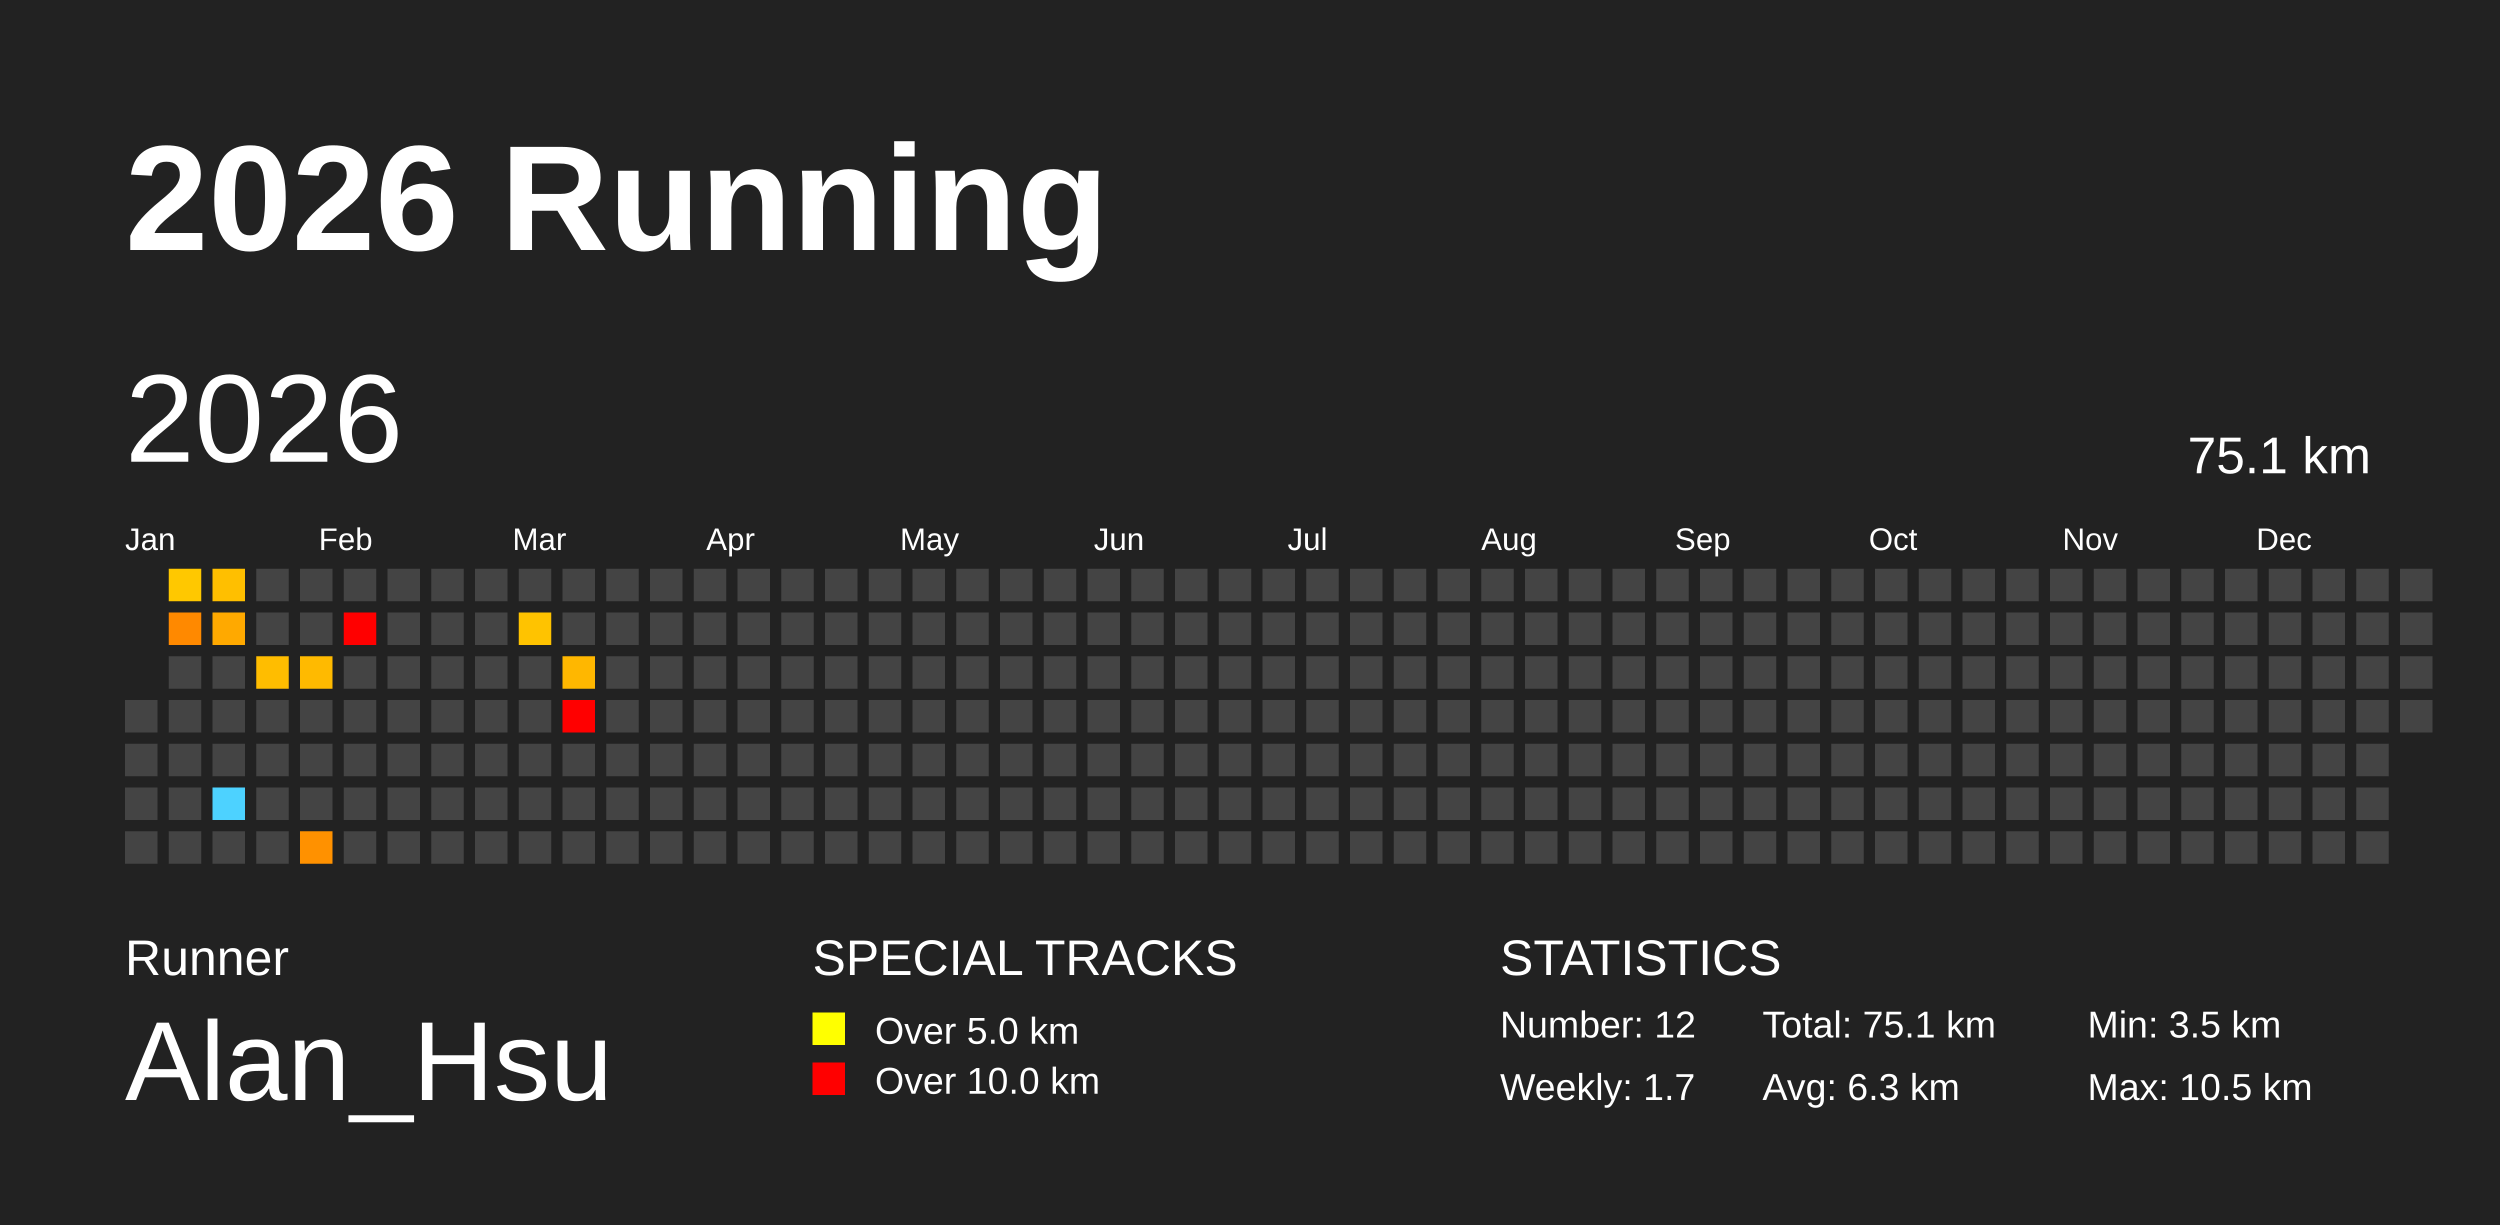
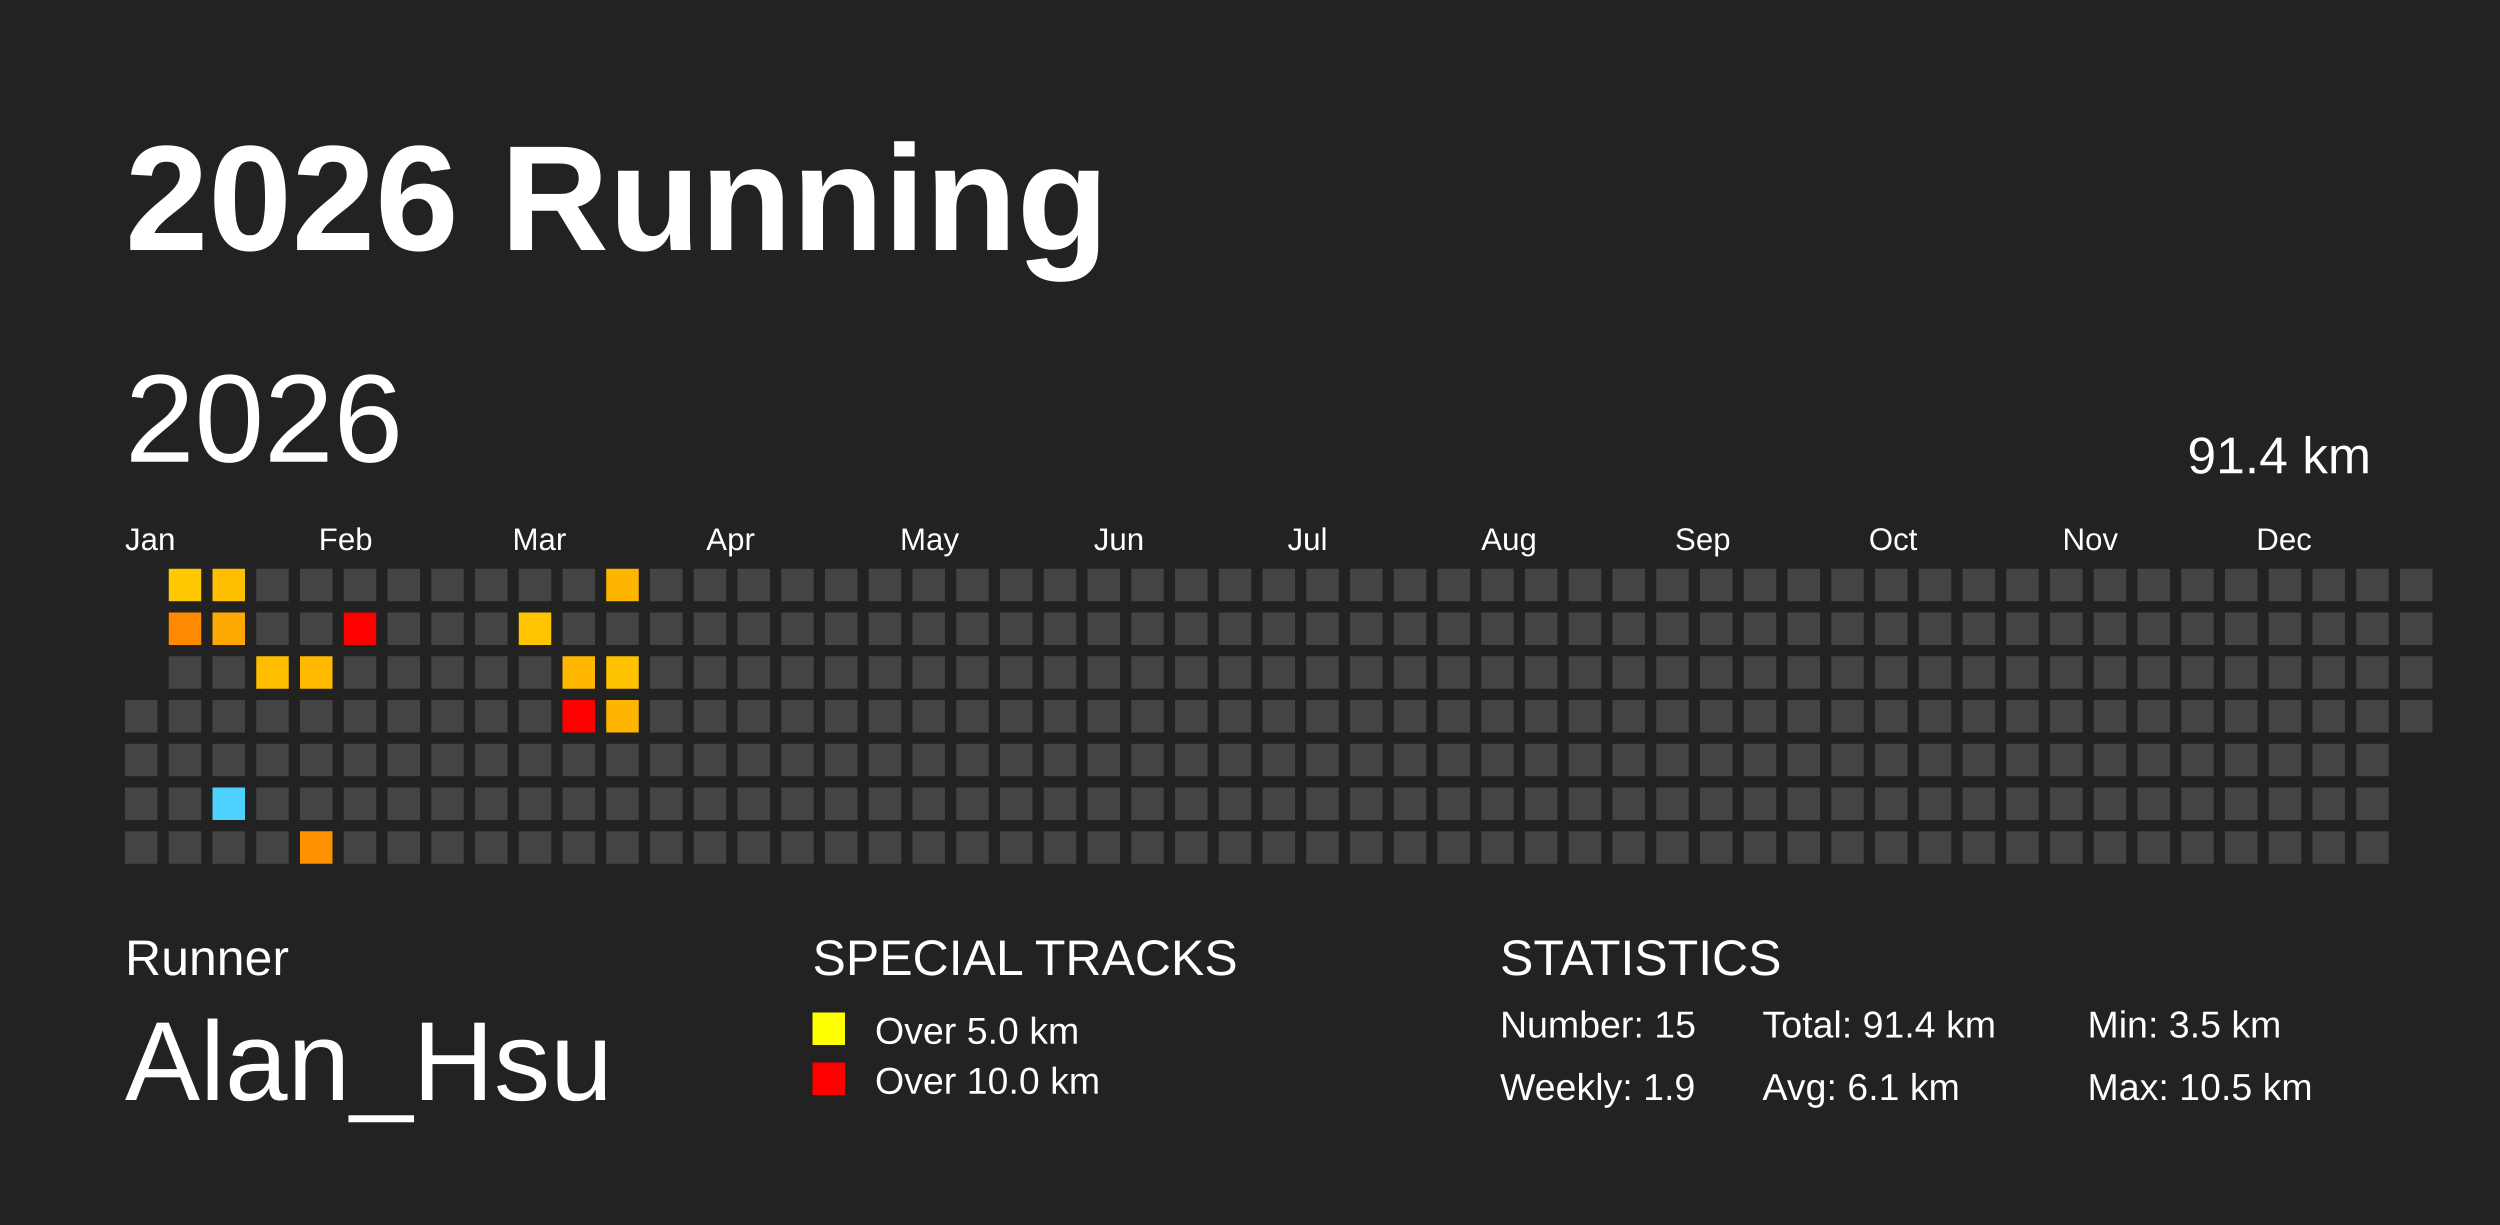
<svg xmlns="http://www.w3.org/2000/svg" baseProfile="full" height="98mm" version="1.1" viewBox="0,0,200,98" width="200mm">
  <defs />
  <rect fill="#222222" height="98" width="200" x="0" y="0" />
  <text fill="#FFFFFF" style="font-size:12px; font-family:Arial; font-weight:bold;" x="10" y="20">2026 Running</text>
  <text fill="#FFFFFF" style="font-size:4px; font-family:Arial" x="10" y="78">Runner</text>
  <text fill="#FFFFFF" style="font-size:9px; font-family:Arial" x="10" y="88">Alan_Hsu</text>
  <text fill="#FFFFFF" style="font-size:4px; font-family:Arial" x="65" y="78">SPECIAL TRACKS</text>
  <rect fill="yellow" height="2.6" width="2.6" x="65" y="81" />
  <text fill="#FFFFFF" style="font-size:3px; font-family:Arial" x="70" y="83.5">Over 5.0 km</text>
  <rect fill="red" height="2.6" width="2.6" x="65" y="85" />
  <text fill="#FFFFFF" style="font-size:3px; font-family:Arial" x="70" y="87.5">Over 10.0 km</text>
  <text fill="#FFFFFF" style="font-size:4px; font-family:Arial" x="120" y="78">STATISTICS</text>
-   <text fill="#FFFFFF" style="font-size:3px; font-family:Arial" x="120" y="83">Number: 12</text>
-   <text fill="#FFFFFF" style="font-size:3px; font-family:Arial" x="120" y="88">Weekly: 1.7</text>
-   <text fill="#FFFFFF" style="font-size:3px; font-family:Arial" x="141" y="83">Total: 75.1 km</text>
-   <text fill="#FFFFFF" style="font-size:3px; font-family:Arial" x="141" y="88">Avg: 6.3 km</text>
+   <text fill="#FFFFFF" style="font-size:3px; font-family:Arial" x="120" y="83">Number: 15</text>
+   <text fill="#FFFFFF" style="font-size:3px; font-family:Arial" x="120" y="88">Weekly: 1.9</text>
+   <text fill="#FFFFFF" style="font-size:3px; font-family:Arial" x="141" y="83">Total: 91.4 km</text>
+   <text fill="#FFFFFF" style="font-size:3px; font-family:Arial" x="141" y="88">Avg: 6.1 km</text>
  <text fill="#FFFFFF" style="font-size:3px; font-family:Arial" x="167" y="83">Min: 3.5 km</text>
  <text fill="#FFFFFF" style="font-size:3px; font-family:Arial" x="167" y="88">Max: 10.5 km</text>
  <text dominant-baseline="hanging" fill="#FFFFFF" style="font-size:10.0px; font-family:Arial;" x="10" y="30">2026</text>
-   <text dominant-baseline="hanging" fill="#FFFFFF" style="font-size:4.125px; font-family:Arial;" x="175" y="35">75.1 km</text>
+   <text dominant-baseline="hanging" fill="#FFFFFF" style="font-size:4.125px; font-family:Arial;" x="175" y="35">91.4 km</text>
  <text fill="#FFFFFF" style="font-size:2.5px; font-family:Arial" x="10.0" y="44">Jan</text>
  <text fill="#FFFFFF" style="font-size:2.5px; font-family:Arial" x="25.5" y="44">Feb</text>
  <text fill="#FFFFFF" style="font-size:2.5px; font-family:Arial" x="41.0" y="44">Mar</text>
  <text fill="#FFFFFF" style="font-size:2.5px; font-family:Arial" x="56.5" y="44">Apr</text>
  <text fill="#FFFFFF" style="font-size:2.5px; font-family:Arial" x="72.0" y="44">May</text>
  <text fill="#FFFFFF" style="font-size:2.5px; font-family:Arial" x="87.5" y="44">Jun</text>
  <text fill="#FFFFFF" style="font-size:2.5px; font-family:Arial" x="103.0" y="44">Jul</text>
  <text fill="#FFFFFF" style="font-size:2.5px; font-family:Arial" x="118.5" y="44">Aug</text>
  <text fill="#FFFFFF" style="font-size:2.5px; font-family:Arial" x="134.0" y="44">Sep</text>
  <text fill="#FFFFFF" style="font-size:2.5px; font-family:Arial" x="149.5" y="44">Oct</text>
  <text fill="#FFFFFF" style="font-size:2.5px; font-family:Arial" x="165.0" y="44">Nov</text>
  <text fill="#FFFFFF" style="font-size:2.5px; font-family:Arial" x="180.5" y="44">Dec</text>
  <rect fill="#444444" height="2.6" width="2.6" x="10.0" y="56.0" />
  <rect fill="#444444" height="2.6" width="2.6" x="10.0" y="59.5" />
  <rect fill="#444444" height="2.6" width="2.6" x="10.0" y="63.0" />
  <rect fill="#444444" height="2.6" width="2.6" x="10.0" y="66.5" />
  <rect fill="#ffc800" height="2.6" width="2.6" x="13.5" y="45.5" />
  <rect fill="#ff8900" height="2.6" width="2.6" x="13.5" y="49.0" />
  <rect fill="#444444" height="2.6" width="2.6" x="13.5" y="52.5" />
  <rect fill="#444444" height="2.6" width="2.6" x="13.5" y="56.0" />
  <rect fill="#444444" height="2.6" width="2.6" x="13.5" y="59.5" />
  <rect fill="#444444" height="2.6" width="2.6" x="13.5" y="63.0" />
  <rect fill="#444444" height="2.6" width="2.6" x="13.5" y="66.5" />
  <rect fill="#ffbf00" height="2.6" width="2.6" x="17.0" y="45.5" />
  <rect fill="#ffa900" height="2.6" width="2.6" x="17.0" y="49.0" />
  <rect fill="#444444" height="2.6" width="2.6" x="17.0" y="52.5" />
  <rect fill="#444444" height="2.6" width="2.6" x="17.0" y="56.0" />
  <rect fill="#444444" height="2.6" width="2.6" x="17.0" y="59.5" />
  <rect fill="#4dd2ff" height="2.6" width="2.6" x="17.0" y="63.0" />
  <rect fill="#444444" height="2.6" width="2.6" x="17.0" y="66.5" />
  <rect fill="#444444" height="2.6" width="2.6" x="20.5" y="45.5" />
  <rect fill="#444444" height="2.6" width="2.6" x="20.5" y="49.0" />
  <rect fill="#ffbd00" height="2.6" width="2.6" x="20.5" y="52.5" />
  <rect fill="#444444" height="2.6" width="2.6" x="20.5" y="56.0" />
  <rect fill="#444444" height="2.6" width="2.6" x="20.5" y="59.5" />
  <rect fill="#444444" height="2.6" width="2.6" x="20.5" y="63.0" />
  <rect fill="#444444" height="2.6" width="2.6" x="20.5" y="66.5" />
  <rect fill="#444444" height="2.6" width="2.6" x="24.0" y="45.5" />
  <rect fill="#444444" height="2.6" width="2.6" x="24.0" y="49.0" />
  <rect fill="#ffba00" height="2.6" width="2.6" x="24.0" y="52.5" />
  <rect fill="#444444" height="2.6" width="2.6" x="24.0" y="56.0" />
  <rect fill="#444444" height="2.6" width="2.6" x="24.0" y="59.5" />
  <rect fill="#444444" height="2.6" width="2.6" x="24.0" y="63.0" />
  <rect fill="#ff9100" height="2.6" width="2.6" x="24.0" y="66.5" />
  <rect fill="#444444" height="2.6" width="2.6" x="27.5" y="45.5" />
  <rect fill="red" height="2.6" width="2.6" x="27.5" y="49.0" />
  <rect fill="#444444" height="2.6" width="2.6" x="27.5" y="52.5" />
  <rect fill="#444444" height="2.6" width="2.6" x="27.5" y="56.0" />
  <rect fill="#444444" height="2.6" width="2.6" x="27.5" y="59.5" />
  <rect fill="#444444" height="2.6" width="2.6" x="27.5" y="63.0" />
  <rect fill="#444444" height="2.6" width="2.6" x="27.5" y="66.5" />
  <rect fill="#444444" height="2.6" width="2.6" x="31.0" y="45.5" />
  <rect fill="#444444" height="2.6" width="2.6" x="31.0" y="49.0" />
  <rect fill="#444444" height="2.6" width="2.6" x="31.0" y="52.5" />
  <rect fill="#444444" height="2.6" width="2.6" x="31.0" y="56.0" />
  <rect fill="#444444" height="2.6" width="2.6" x="31.0" y="59.5" />
  <rect fill="#444444" height="2.6" width="2.6" x="31.0" y="63.0" />
  <rect fill="#444444" height="2.6" width="2.6" x="31.0" y="66.5" />
  <rect fill="#444444" height="2.6" width="2.6" x="34.5" y="45.5" />
  <rect fill="#444444" height="2.6" width="2.6" x="34.5" y="49.0" />
  <rect fill="#444444" height="2.6" width="2.6" x="34.5" y="52.5" />
  <rect fill="#444444" height="2.6" width="2.6" x="34.5" y="56.0" />
  <rect fill="#444444" height="2.6" width="2.6" x="34.5" y="59.5" />
  <rect fill="#444444" height="2.6" width="2.6" x="34.5" y="63.0" />
  <rect fill="#444444" height="2.6" width="2.6" x="34.5" y="66.5" />
  <rect fill="#444444" height="2.6" width="2.6" x="38.0" y="45.5" />
  <rect fill="#444444" height="2.6" width="2.6" x="38.0" y="49.0" />
  <rect fill="#444444" height="2.6" width="2.6" x="38.0" y="52.5" />
  <rect fill="#444444" height="2.6" width="2.6" x="38.0" y="56.0" />
  <rect fill="#444444" height="2.6" width="2.6" x="38.0" y="59.5" />
  <rect fill="#444444" height="2.6" width="2.6" x="38.0" y="63.0" />
  <rect fill="#444444" height="2.6" width="2.6" x="38.0" y="66.5" />
  <rect fill="#444444" height="2.6" width="2.6" x="41.5" y="45.5" />
  <rect fill="#ffc300" height="2.6" width="2.6" x="41.5" y="49.0" />
  <rect fill="#444444" height="2.6" width="2.6" x="41.5" y="52.5" />
  <rect fill="#444444" height="2.6" width="2.6" x="41.5" y="56.0" />
  <rect fill="#444444" height="2.6" width="2.6" x="41.5" y="59.5" />
  <rect fill="#444444" height="2.6" width="2.6" x="41.5" y="63.0" />
  <rect fill="#444444" height="2.6" width="2.6" x="41.5" y="66.5" />
  <rect fill="#444444" height="2.6" width="2.6" x="45.0" y="45.5" />
  <rect fill="#444444" height="2.6" width="2.6" x="45.0" y="49.0" />
  <rect fill="#ffb700" height="2.6" width="2.6" x="45.0" y="52.5" />
  <rect fill="red" height="2.6" width="2.6" x="45.0" y="56.0" />
  <rect fill="#444444" height="2.6" width="2.6" x="45.0" y="59.5" />
  <rect fill="#444444" height="2.6" width="2.6" x="45.0" y="63.0" />
  <rect fill="#444444" height="2.6" width="2.6" x="45.0" y="66.5" />
-   <rect fill="#444444" height="2.6" width="2.6" x="48.5" y="45.5" />
+   <rect fill="#ffb400" height="2.6" width="2.6" x="48.5" y="45.5" />
  <rect fill="#444444" height="2.6" width="2.6" x="48.5" y="49.0" />
-   <rect fill="#444444" height="2.6" width="2.6" x="48.5" y="52.5" />
-   <rect fill="#444444" height="2.6" width="2.6" x="48.5" y="56.0" />
+   <rect fill="#ffc200" height="2.6" width="2.6" x="48.5" y="52.5" />
+   <rect fill="#ffb400" height="2.6" width="2.6" x="48.5" y="56.0" />
  <rect fill="#444444" height="2.6" width="2.6" x="48.5" y="59.5" />
  <rect fill="#444444" height="2.6" width="2.6" x="48.5" y="63.0" />
  <rect fill="#444444" height="2.6" width="2.6" x="48.5" y="66.5" />
  <rect fill="#444444" height="2.6" width="2.6" x="52.0" y="45.5" />
  <rect fill="#444444" height="2.6" width="2.6" x="52.0" y="49.0" />
  <rect fill="#444444" height="2.6" width="2.6" x="52.0" y="52.5" />
  <rect fill="#444444" height="2.6" width="2.6" x="52.0" y="56.0" />
  <rect fill="#444444" height="2.6" width="2.6" x="52.0" y="59.5" />
  <rect fill="#444444" height="2.6" width="2.6" x="52.0" y="63.0" />
  <rect fill="#444444" height="2.6" width="2.6" x="52.0" y="66.5" />
  <rect fill="#444444" height="2.6" width="2.6" x="55.5" y="45.5" />
  <rect fill="#444444" height="2.6" width="2.6" x="55.5" y="49.0" />
  <rect fill="#444444" height="2.6" width="2.6" x="55.5" y="52.5" />
  <rect fill="#444444" height="2.6" width="2.6" x="55.5" y="56.0" />
  <rect fill="#444444" height="2.6" width="2.6" x="55.5" y="59.5" />
  <rect fill="#444444" height="2.6" width="2.6" x="55.5" y="63.0" />
  <rect fill="#444444" height="2.6" width="2.6" x="55.5" y="66.5" />
  <rect fill="#444444" height="2.6" width="2.6" x="59.0" y="45.5" />
  <rect fill="#444444" height="2.6" width="2.6" x="59.0" y="49.0" />
  <rect fill="#444444" height="2.6" width="2.6" x="59.0" y="52.5" />
  <rect fill="#444444" height="2.6" width="2.6" x="59.0" y="56.0" />
  <rect fill="#444444" height="2.6" width="2.6" x="59.0" y="59.5" />
  <rect fill="#444444" height="2.6" width="2.6" x="59.0" y="63.0" />
  <rect fill="#444444" height="2.6" width="2.6" x="59.0" y="66.5" />
  <rect fill="#444444" height="2.6" width="2.6" x="62.5" y="45.5" />
  <rect fill="#444444" height="2.6" width="2.6" x="62.5" y="49.0" />
  <rect fill="#444444" height="2.6" width="2.6" x="62.5" y="52.5" />
  <rect fill="#444444" height="2.6" width="2.6" x="62.5" y="56.0" />
  <rect fill="#444444" height="2.6" width="2.6" x="62.5" y="59.5" />
  <rect fill="#444444" height="2.6" width="2.6" x="62.5" y="63.0" />
  <rect fill="#444444" height="2.6" width="2.6" x="62.5" y="66.5" />
  <rect fill="#444444" height="2.6" width="2.6" x="66.0" y="45.5" />
  <rect fill="#444444" height="2.6" width="2.6" x="66.0" y="49.0" />
  <rect fill="#444444" height="2.6" width="2.6" x="66.0" y="52.5" />
  <rect fill="#444444" height="2.6" width="2.6" x="66.0" y="56.0" />
  <rect fill="#444444" height="2.6" width="2.6" x="66.0" y="59.5" />
  <rect fill="#444444" height="2.6" width="2.6" x="66.0" y="63.0" />
  <rect fill="#444444" height="2.6" width="2.6" x="66.0" y="66.5" />
  <rect fill="#444444" height="2.6" width="2.6" x="69.5" y="45.5" />
  <rect fill="#444444" height="2.6" width="2.6" x="69.5" y="49.0" />
  <rect fill="#444444" height="2.6" width="2.6" x="69.5" y="52.5" />
  <rect fill="#444444" height="2.6" width="2.6" x="69.5" y="56.0" />
  <rect fill="#444444" height="2.6" width="2.6" x="69.5" y="59.5" />
  <rect fill="#444444" height="2.6" width="2.6" x="69.5" y="63.0" />
  <rect fill="#444444" height="2.6" width="2.6" x="69.5" y="66.5" />
  <rect fill="#444444" height="2.6" width="2.6" x="73.0" y="45.5" />
  <rect fill="#444444" height="2.6" width="2.6" x="73.0" y="49.0" />
  <rect fill="#444444" height="2.6" width="2.6" x="73.0" y="52.5" />
  <rect fill="#444444" height="2.6" width="2.6" x="73.0" y="56.0" />
  <rect fill="#444444" height="2.6" width="2.6" x="73.0" y="59.5" />
  <rect fill="#444444" height="2.6" width="2.6" x="73.0" y="63.0" />
  <rect fill="#444444" height="2.6" width="2.6" x="73.0" y="66.5" />
  <rect fill="#444444" height="2.6" width="2.6" x="76.5" y="45.5" />
  <rect fill="#444444" height="2.6" width="2.6" x="76.5" y="49.0" />
  <rect fill="#444444" height="2.6" width="2.6" x="76.5" y="52.5" />
  <rect fill="#444444" height="2.6" width="2.6" x="76.5" y="56.0" />
  <rect fill="#444444" height="2.6" width="2.6" x="76.5" y="59.5" />
  <rect fill="#444444" height="2.6" width="2.6" x="76.5" y="63.0" />
  <rect fill="#444444" height="2.6" width="2.6" x="76.5" y="66.5" />
  <rect fill="#444444" height="2.6" width="2.6" x="80.0" y="45.5" />
  <rect fill="#444444" height="2.6" width="2.6" x="80.0" y="49.0" />
  <rect fill="#444444" height="2.6" width="2.6" x="80.0" y="52.5" />
  <rect fill="#444444" height="2.6" width="2.6" x="80.0" y="56.0" />
  <rect fill="#444444" height="2.6" width="2.6" x="80.0" y="59.5" />
  <rect fill="#444444" height="2.6" width="2.6" x="80.0" y="63.0" />
  <rect fill="#444444" height="2.6" width="2.6" x="80.0" y="66.5" />
  <rect fill="#444444" height="2.6" width="2.6" x="83.5" y="45.5" />
  <rect fill="#444444" height="2.6" width="2.6" x="83.5" y="49.0" />
  <rect fill="#444444" height="2.6" width="2.6" x="83.5" y="52.5" />
  <rect fill="#444444" height="2.6" width="2.6" x="83.5" y="56.0" />
  <rect fill="#444444" height="2.6" width="2.6" x="83.5" y="59.5" />
  <rect fill="#444444" height="2.6" width="2.6" x="83.5" y="63.0" />
  <rect fill="#444444" height="2.6" width="2.6" x="83.5" y="66.5" />
  <rect fill="#444444" height="2.6" width="2.6" x="87.0" y="45.5" />
  <rect fill="#444444" height="2.6" width="2.6" x="87.0" y="49.0" />
  <rect fill="#444444" height="2.6" width="2.6" x="87.0" y="52.5" />
  <rect fill="#444444" height="2.6" width="2.6" x="87.0" y="56.0" />
  <rect fill="#444444" height="2.6" width="2.6" x="87.0" y="59.5" />
  <rect fill="#444444" height="2.6" width="2.6" x="87.0" y="63.0" />
  <rect fill="#444444" height="2.6" width="2.6" x="87.0" y="66.5" />
  <rect fill="#444444" height="2.6" width="2.6" x="90.5" y="45.5" />
  <rect fill="#444444" height="2.6" width="2.6" x="90.5" y="49.0" />
  <rect fill="#444444" height="2.6" width="2.6" x="90.5" y="52.5" />
  <rect fill="#444444" height="2.6" width="2.6" x="90.5" y="56.0" />
  <rect fill="#444444" height="2.6" width="2.6" x="90.5" y="59.5" />
  <rect fill="#444444" height="2.6" width="2.6" x="90.5" y="63.0" />
  <rect fill="#444444" height="2.6" width="2.6" x="90.5" y="66.5" />
  <rect fill="#444444" height="2.6" width="2.6" x="94.0" y="45.5" />
  <rect fill="#444444" height="2.6" width="2.6" x="94.0" y="49.0" />
  <rect fill="#444444" height="2.6" width="2.6" x="94.0" y="52.5" />
  <rect fill="#444444" height="2.6" width="2.6" x="94.0" y="56.0" />
  <rect fill="#444444" height="2.6" width="2.6" x="94.0" y="59.5" />
  <rect fill="#444444" height="2.6" width="2.6" x="94.0" y="63.0" />
  <rect fill="#444444" height="2.6" width="2.6" x="94.0" y="66.5" />
  <rect fill="#444444" height="2.6" width="2.6" x="97.5" y="45.5" />
  <rect fill="#444444" height="2.6" width="2.6" x="97.5" y="49.0" />
  <rect fill="#444444" height="2.6" width="2.6" x="97.5" y="52.5" />
  <rect fill="#444444" height="2.6" width="2.6" x="97.5" y="56.0" />
  <rect fill="#444444" height="2.6" width="2.6" x="97.5" y="59.5" />
  <rect fill="#444444" height="2.6" width="2.6" x="97.5" y="63.0" />
  <rect fill="#444444" height="2.6" width="2.6" x="97.5" y="66.5" />
  <rect fill="#444444" height="2.6" width="2.6" x="101.0" y="45.5" />
  <rect fill="#444444" height="2.6" width="2.6" x="101.0" y="49.0" />
  <rect fill="#444444" height="2.6" width="2.6" x="101.0" y="52.5" />
  <rect fill="#444444" height="2.6" width="2.6" x="101.0" y="56.0" />
  <rect fill="#444444" height="2.6" width="2.6" x="101.0" y="59.5" />
  <rect fill="#444444" height="2.6" width="2.6" x="101.0" y="63.0" />
  <rect fill="#444444" height="2.6" width="2.6" x="101.0" y="66.5" />
  <rect fill="#444444" height="2.6" width="2.6" x="104.5" y="45.5" />
  <rect fill="#444444" height="2.6" width="2.6" x="104.5" y="49.0" />
  <rect fill="#444444" height="2.6" width="2.6" x="104.5" y="52.5" />
  <rect fill="#444444" height="2.6" width="2.6" x="104.5" y="56.0" />
  <rect fill="#444444" height="2.6" width="2.6" x="104.5" y="59.5" />
  <rect fill="#444444" height="2.6" width="2.6" x="104.5" y="63.0" />
  <rect fill="#444444" height="2.6" width="2.6" x="104.5" y="66.5" />
  <rect fill="#444444" height="2.6" width="2.6" x="108.0" y="45.5" />
  <rect fill="#444444" height="2.6" width="2.6" x="108.0" y="49.0" />
  <rect fill="#444444" height="2.6" width="2.6" x="108.0" y="52.5" />
  <rect fill="#444444" height="2.6" width="2.6" x="108.0" y="56.0" />
  <rect fill="#444444" height="2.6" width="2.6" x="108.0" y="59.5" />
  <rect fill="#444444" height="2.6" width="2.6" x="108.0" y="63.0" />
  <rect fill="#444444" height="2.6" width="2.6" x="108.0" y="66.5" />
  <rect fill="#444444" height="2.6" width="2.6" x="111.5" y="45.5" />
  <rect fill="#444444" height="2.6" width="2.6" x="111.5" y="49.0" />
  <rect fill="#444444" height="2.6" width="2.6" x="111.5" y="52.5" />
  <rect fill="#444444" height="2.6" width="2.6" x="111.5" y="56.0" />
  <rect fill="#444444" height="2.6" width="2.6" x="111.5" y="59.5" />
  <rect fill="#444444" height="2.6" width="2.6" x="111.5" y="63.0" />
  <rect fill="#444444" height="2.6" width="2.6" x="111.5" y="66.5" />
  <rect fill="#444444" height="2.6" width="2.6" x="115.0" y="45.5" />
  <rect fill="#444444" height="2.6" width="2.6" x="115.0" y="49.0" />
  <rect fill="#444444" height="2.6" width="2.6" x="115.0" y="52.5" />
  <rect fill="#444444" height="2.6" width="2.6" x="115.0" y="56.0" />
  <rect fill="#444444" height="2.6" width="2.6" x="115.0" y="59.5" />
  <rect fill="#444444" height="2.6" width="2.6" x="115.0" y="63.0" />
  <rect fill="#444444" height="2.6" width="2.6" x="115.0" y="66.5" />
  <rect fill="#444444" height="2.6" width="2.6" x="118.5" y="45.5" />
  <rect fill="#444444" height="2.6" width="2.6" x="118.5" y="49.0" />
  <rect fill="#444444" height="2.6" width="2.6" x="118.5" y="52.5" />
  <rect fill="#444444" height="2.6" width="2.6" x="118.5" y="56.0" />
  <rect fill="#444444" height="2.6" width="2.6" x="118.5" y="59.5" />
  <rect fill="#444444" height="2.6" width="2.6" x="118.5" y="63.0" />
  <rect fill="#444444" height="2.6" width="2.6" x="118.5" y="66.5" />
  <rect fill="#444444" height="2.6" width="2.6" x="122.0" y="45.5" />
  <rect fill="#444444" height="2.6" width="2.6" x="122.0" y="49.0" />
  <rect fill="#444444" height="2.6" width="2.6" x="122.0" y="52.5" />
  <rect fill="#444444" height="2.6" width="2.6" x="122.0" y="56.0" />
  <rect fill="#444444" height="2.6" width="2.6" x="122.0" y="59.5" />
  <rect fill="#444444" height="2.6" width="2.6" x="122.0" y="63.0" />
  <rect fill="#444444" height="2.6" width="2.6" x="122.0" y="66.5" />
  <rect fill="#444444" height="2.6" width="2.6" x="125.5" y="45.5" />
  <rect fill="#444444" height="2.6" width="2.6" x="125.5" y="49.0" />
  <rect fill="#444444" height="2.6" width="2.6" x="125.5" y="52.5" />
  <rect fill="#444444" height="2.6" width="2.6" x="125.5" y="56.0" />
  <rect fill="#444444" height="2.6" width="2.6" x="125.5" y="59.5" />
  <rect fill="#444444" height="2.6" width="2.6" x="125.5" y="63.0" />
  <rect fill="#444444" height="2.6" width="2.6" x="125.5" y="66.5" />
  <rect fill="#444444" height="2.6" width="2.6" x="129.0" y="45.5" />
  <rect fill="#444444" height="2.6" width="2.6" x="129.0" y="49.0" />
  <rect fill="#444444" height="2.6" width="2.6" x="129.0" y="52.5" />
  <rect fill="#444444" height="2.6" width="2.6" x="129.0" y="56.0" />
  <rect fill="#444444" height="2.6" width="2.6" x="129.0" y="59.5" />
  <rect fill="#444444" height="2.6" width="2.6" x="129.0" y="63.0" />
  <rect fill="#444444" height="2.6" width="2.6" x="129.0" y="66.5" />
  <rect fill="#444444" height="2.6" width="2.6" x="132.5" y="45.5" />
  <rect fill="#444444" height="2.6" width="2.6" x="132.5" y="49.0" />
  <rect fill="#444444" height="2.6" width="2.6" x="132.5" y="52.5" />
  <rect fill="#444444" height="2.6" width="2.6" x="132.5" y="56.0" />
  <rect fill="#444444" height="2.6" width="2.6" x="132.5" y="59.5" />
  <rect fill="#444444" height="2.6" width="2.6" x="132.5" y="63.0" />
  <rect fill="#444444" height="2.6" width="2.6" x="132.5" y="66.5" />
  <rect fill="#444444" height="2.6" width="2.6" x="136.0" y="45.5" />
  <rect fill="#444444" height="2.6" width="2.6" x="136.0" y="49.0" />
  <rect fill="#444444" height="2.6" width="2.6" x="136.0" y="52.5" />
  <rect fill="#444444" height="2.6" width="2.6" x="136.0" y="56.0" />
  <rect fill="#444444" height="2.6" width="2.6" x="136.0" y="59.5" />
  <rect fill="#444444" height="2.6" width="2.6" x="136.0" y="63.0" />
  <rect fill="#444444" height="2.6" width="2.6" x="136.0" y="66.5" />
  <rect fill="#444444" height="2.6" width="2.6" x="139.5" y="45.5" />
  <rect fill="#444444" height="2.6" width="2.6" x="139.5" y="49.0" />
  <rect fill="#444444" height="2.6" width="2.6" x="139.5" y="52.5" />
  <rect fill="#444444" height="2.6" width="2.6" x="139.5" y="56.0" />
  <rect fill="#444444" height="2.6" width="2.6" x="139.5" y="59.5" />
  <rect fill="#444444" height="2.6" width="2.6" x="139.5" y="63.0" />
  <rect fill="#444444" height="2.6" width="2.6" x="139.5" y="66.5" />
  <rect fill="#444444" height="2.6" width="2.6" x="143.0" y="45.5" />
  <rect fill="#444444" height="2.6" width="2.6" x="143.0" y="49.0" />
  <rect fill="#444444" height="2.6" width="2.6" x="143.0" y="52.5" />
  <rect fill="#444444" height="2.6" width="2.6" x="143.0" y="56.0" />
  <rect fill="#444444" height="2.6" width="2.6" x="143.0" y="59.5" />
  <rect fill="#444444" height="2.6" width="2.6" x="143.0" y="63.0" />
  <rect fill="#444444" height="2.6" width="2.6" x="143.0" y="66.5" />
  <rect fill="#444444" height="2.6" width="2.6" x="146.5" y="45.5" />
  <rect fill="#444444" height="2.6" width="2.6" x="146.5" y="49.0" />
  <rect fill="#444444" height="2.6" width="2.6" x="146.5" y="52.5" />
  <rect fill="#444444" height="2.6" width="2.6" x="146.5" y="56.0" />
  <rect fill="#444444" height="2.6" width="2.6" x="146.5" y="59.5" />
  <rect fill="#444444" height="2.6" width="2.6" x="146.5" y="63.0" />
  <rect fill="#444444" height="2.6" width="2.6" x="146.5" y="66.5" />
  <rect fill="#444444" height="2.6" width="2.6" x="150.0" y="45.5" />
  <rect fill="#444444" height="2.6" width="2.6" x="150.0" y="49.0" />
  <rect fill="#444444" height="2.6" width="2.6" x="150.0" y="52.5" />
  <rect fill="#444444" height="2.6" width="2.6" x="150.0" y="56.0" />
  <rect fill="#444444" height="2.6" width="2.6" x="150.0" y="59.5" />
  <rect fill="#444444" height="2.6" width="2.6" x="150.0" y="63.0" />
  <rect fill="#444444" height="2.6" width="2.6" x="150.0" y="66.5" />
  <rect fill="#444444" height="2.6" width="2.6" x="153.5" y="45.5" />
  <rect fill="#444444" height="2.6" width="2.6" x="153.5" y="49.0" />
  <rect fill="#444444" height="2.6" width="2.6" x="153.5" y="52.5" />
  <rect fill="#444444" height="2.6" width="2.6" x="153.5" y="56.0" />
  <rect fill="#444444" height="2.6" width="2.6" x="153.5" y="59.5" />
  <rect fill="#444444" height="2.6" width="2.6" x="153.5" y="63.0" />
  <rect fill="#444444" height="2.6" width="2.6" x="153.5" y="66.5" />
  <rect fill="#444444" height="2.6" width="2.6" x="157.0" y="45.5" />
  <rect fill="#444444" height="2.6" width="2.6" x="157.0" y="49.0" />
  <rect fill="#444444" height="2.6" width="2.6" x="157.0" y="52.5" />
  <rect fill="#444444" height="2.6" width="2.6" x="157.0" y="56.0" />
  <rect fill="#444444" height="2.6" width="2.6" x="157.0" y="59.5" />
  <rect fill="#444444" height="2.6" width="2.6" x="157.0" y="63.0" />
  <rect fill="#444444" height="2.6" width="2.6" x="157.0" y="66.5" />
  <rect fill="#444444" height="2.6" width="2.6" x="160.5" y="45.5" />
  <rect fill="#444444" height="2.6" width="2.6" x="160.5" y="49.0" />
  <rect fill="#444444" height="2.6" width="2.6" x="160.5" y="52.5" />
  <rect fill="#444444" height="2.6" width="2.6" x="160.5" y="56.0" />
  <rect fill="#444444" height="2.6" width="2.6" x="160.5" y="59.5" />
  <rect fill="#444444" height="2.6" width="2.6" x="160.5" y="63.0" />
  <rect fill="#444444" height="2.6" width="2.6" x="160.5" y="66.5" />
  <rect fill="#444444" height="2.6" width="2.6" x="164.0" y="45.5" />
  <rect fill="#444444" height="2.6" width="2.6" x="164.0" y="49.0" />
  <rect fill="#444444" height="2.6" width="2.6" x="164.0" y="52.5" />
  <rect fill="#444444" height="2.6" width="2.6" x="164.0" y="56.0" />
  <rect fill="#444444" height="2.6" width="2.6" x="164.0" y="59.5" />
  <rect fill="#444444" height="2.6" width="2.6" x="164.0" y="63.0" />
  <rect fill="#444444" height="2.6" width="2.6" x="164.0" y="66.5" />
  <rect fill="#444444" height="2.6" width="2.6" x="167.5" y="45.5" />
  <rect fill="#444444" height="2.6" width="2.6" x="167.5" y="49.0" />
  <rect fill="#444444" height="2.6" width="2.6" x="167.5" y="52.5" />
  <rect fill="#444444" height="2.6" width="2.6" x="167.5" y="56.0" />
  <rect fill="#444444" height="2.6" width="2.6" x="167.5" y="59.5" />
  <rect fill="#444444" height="2.6" width="2.6" x="167.5" y="63.0" />
  <rect fill="#444444" height="2.6" width="2.6" x="167.5" y="66.5" />
  <rect fill="#444444" height="2.6" width="2.6" x="171.0" y="45.5" />
  <rect fill="#444444" height="2.6" width="2.6" x="171.0" y="49.0" />
  <rect fill="#444444" height="2.6" width="2.6" x="171.0" y="52.5" />
  <rect fill="#444444" height="2.6" width="2.6" x="171.0" y="56.0" />
  <rect fill="#444444" height="2.6" width="2.6" x="171.0" y="59.5" />
  <rect fill="#444444" height="2.6" width="2.6" x="171.0" y="63.0" />
  <rect fill="#444444" height="2.6" width="2.6" x="171.0" y="66.5" />
  <rect fill="#444444" height="2.6" width="2.6" x="174.5" y="45.5" />
  <rect fill="#444444" height="2.6" width="2.6" x="174.5" y="49.0" />
  <rect fill="#444444" height="2.6" width="2.6" x="174.5" y="52.5" />
  <rect fill="#444444" height="2.6" width="2.6" x="174.5" y="56.0" />
  <rect fill="#444444" height="2.6" width="2.6" x="174.5" y="59.5" />
  <rect fill="#444444" height="2.6" width="2.6" x="174.5" y="63.0" />
  <rect fill="#444444" height="2.6" width="2.6" x="174.5" y="66.5" />
  <rect fill="#444444" height="2.6" width="2.6" x="178.0" y="45.5" />
  <rect fill="#444444" height="2.6" width="2.6" x="178.0" y="49.0" />
  <rect fill="#444444" height="2.6" width="2.6" x="178.0" y="52.5" />
  <rect fill="#444444" height="2.6" width="2.6" x="178.0" y="56.0" />
  <rect fill="#444444" height="2.6" width="2.6" x="178.0" y="59.5" />
  <rect fill="#444444" height="2.6" width="2.6" x="178.0" y="63.0" />
  <rect fill="#444444" height="2.6" width="2.6" x="178.0" y="66.5" />
  <rect fill="#444444" height="2.6" width="2.6" x="181.5" y="45.5" />
  <rect fill="#444444" height="2.6" width="2.6" x="181.5" y="49.0" />
  <rect fill="#444444" height="2.6" width="2.6" x="181.5" y="52.5" />
  <rect fill="#444444" height="2.6" width="2.6" x="181.5" y="56.0" />
  <rect fill="#444444" height="2.6" width="2.6" x="181.5" y="59.5" />
  <rect fill="#444444" height="2.6" width="2.6" x="181.5" y="63.0" />
  <rect fill="#444444" height="2.6" width="2.6" x="181.5" y="66.5" />
  <rect fill="#444444" height="2.6" width="2.6" x="185.0" y="45.5" />
  <rect fill="#444444" height="2.6" width="2.6" x="185.0" y="49.0" />
  <rect fill="#444444" height="2.6" width="2.6" x="185.0" y="52.5" />
  <rect fill="#444444" height="2.6" width="2.6" x="185.0" y="56.0" />
  <rect fill="#444444" height="2.6" width="2.6" x="185.0" y="59.5" />
  <rect fill="#444444" height="2.6" width="2.6" x="185.0" y="63.0" />
  <rect fill="#444444" height="2.6" width="2.6" x="185.0" y="66.5" />
  <rect fill="#444444" height="2.6" width="2.6" x="188.5" y="45.5" />
  <rect fill="#444444" height="2.6" width="2.6" x="188.5" y="49.0" />
  <rect fill="#444444" height="2.6" width="2.6" x="188.5" y="52.5" />
  <rect fill="#444444" height="2.6" width="2.6" x="188.5" y="56.0" />
  <rect fill="#444444" height="2.6" width="2.6" x="188.5" y="59.5" />
  <rect fill="#444444" height="2.6" width="2.6" x="188.5" y="63.0" />
  <rect fill="#444444" height="2.6" width="2.6" x="188.5" y="66.5" />
  <rect fill="#444444" height="2.6" width="2.6" x="192.0" y="45.5" />
  <rect fill="#444444" height="2.6" width="2.6" x="192.0" y="49.0" />
  <rect fill="#444444" height="2.6" width="2.6" x="192.0" y="52.5" />
  <rect fill="#444444" height="2.6" width="2.6" x="192.0" y="56.0" />
</svg>
